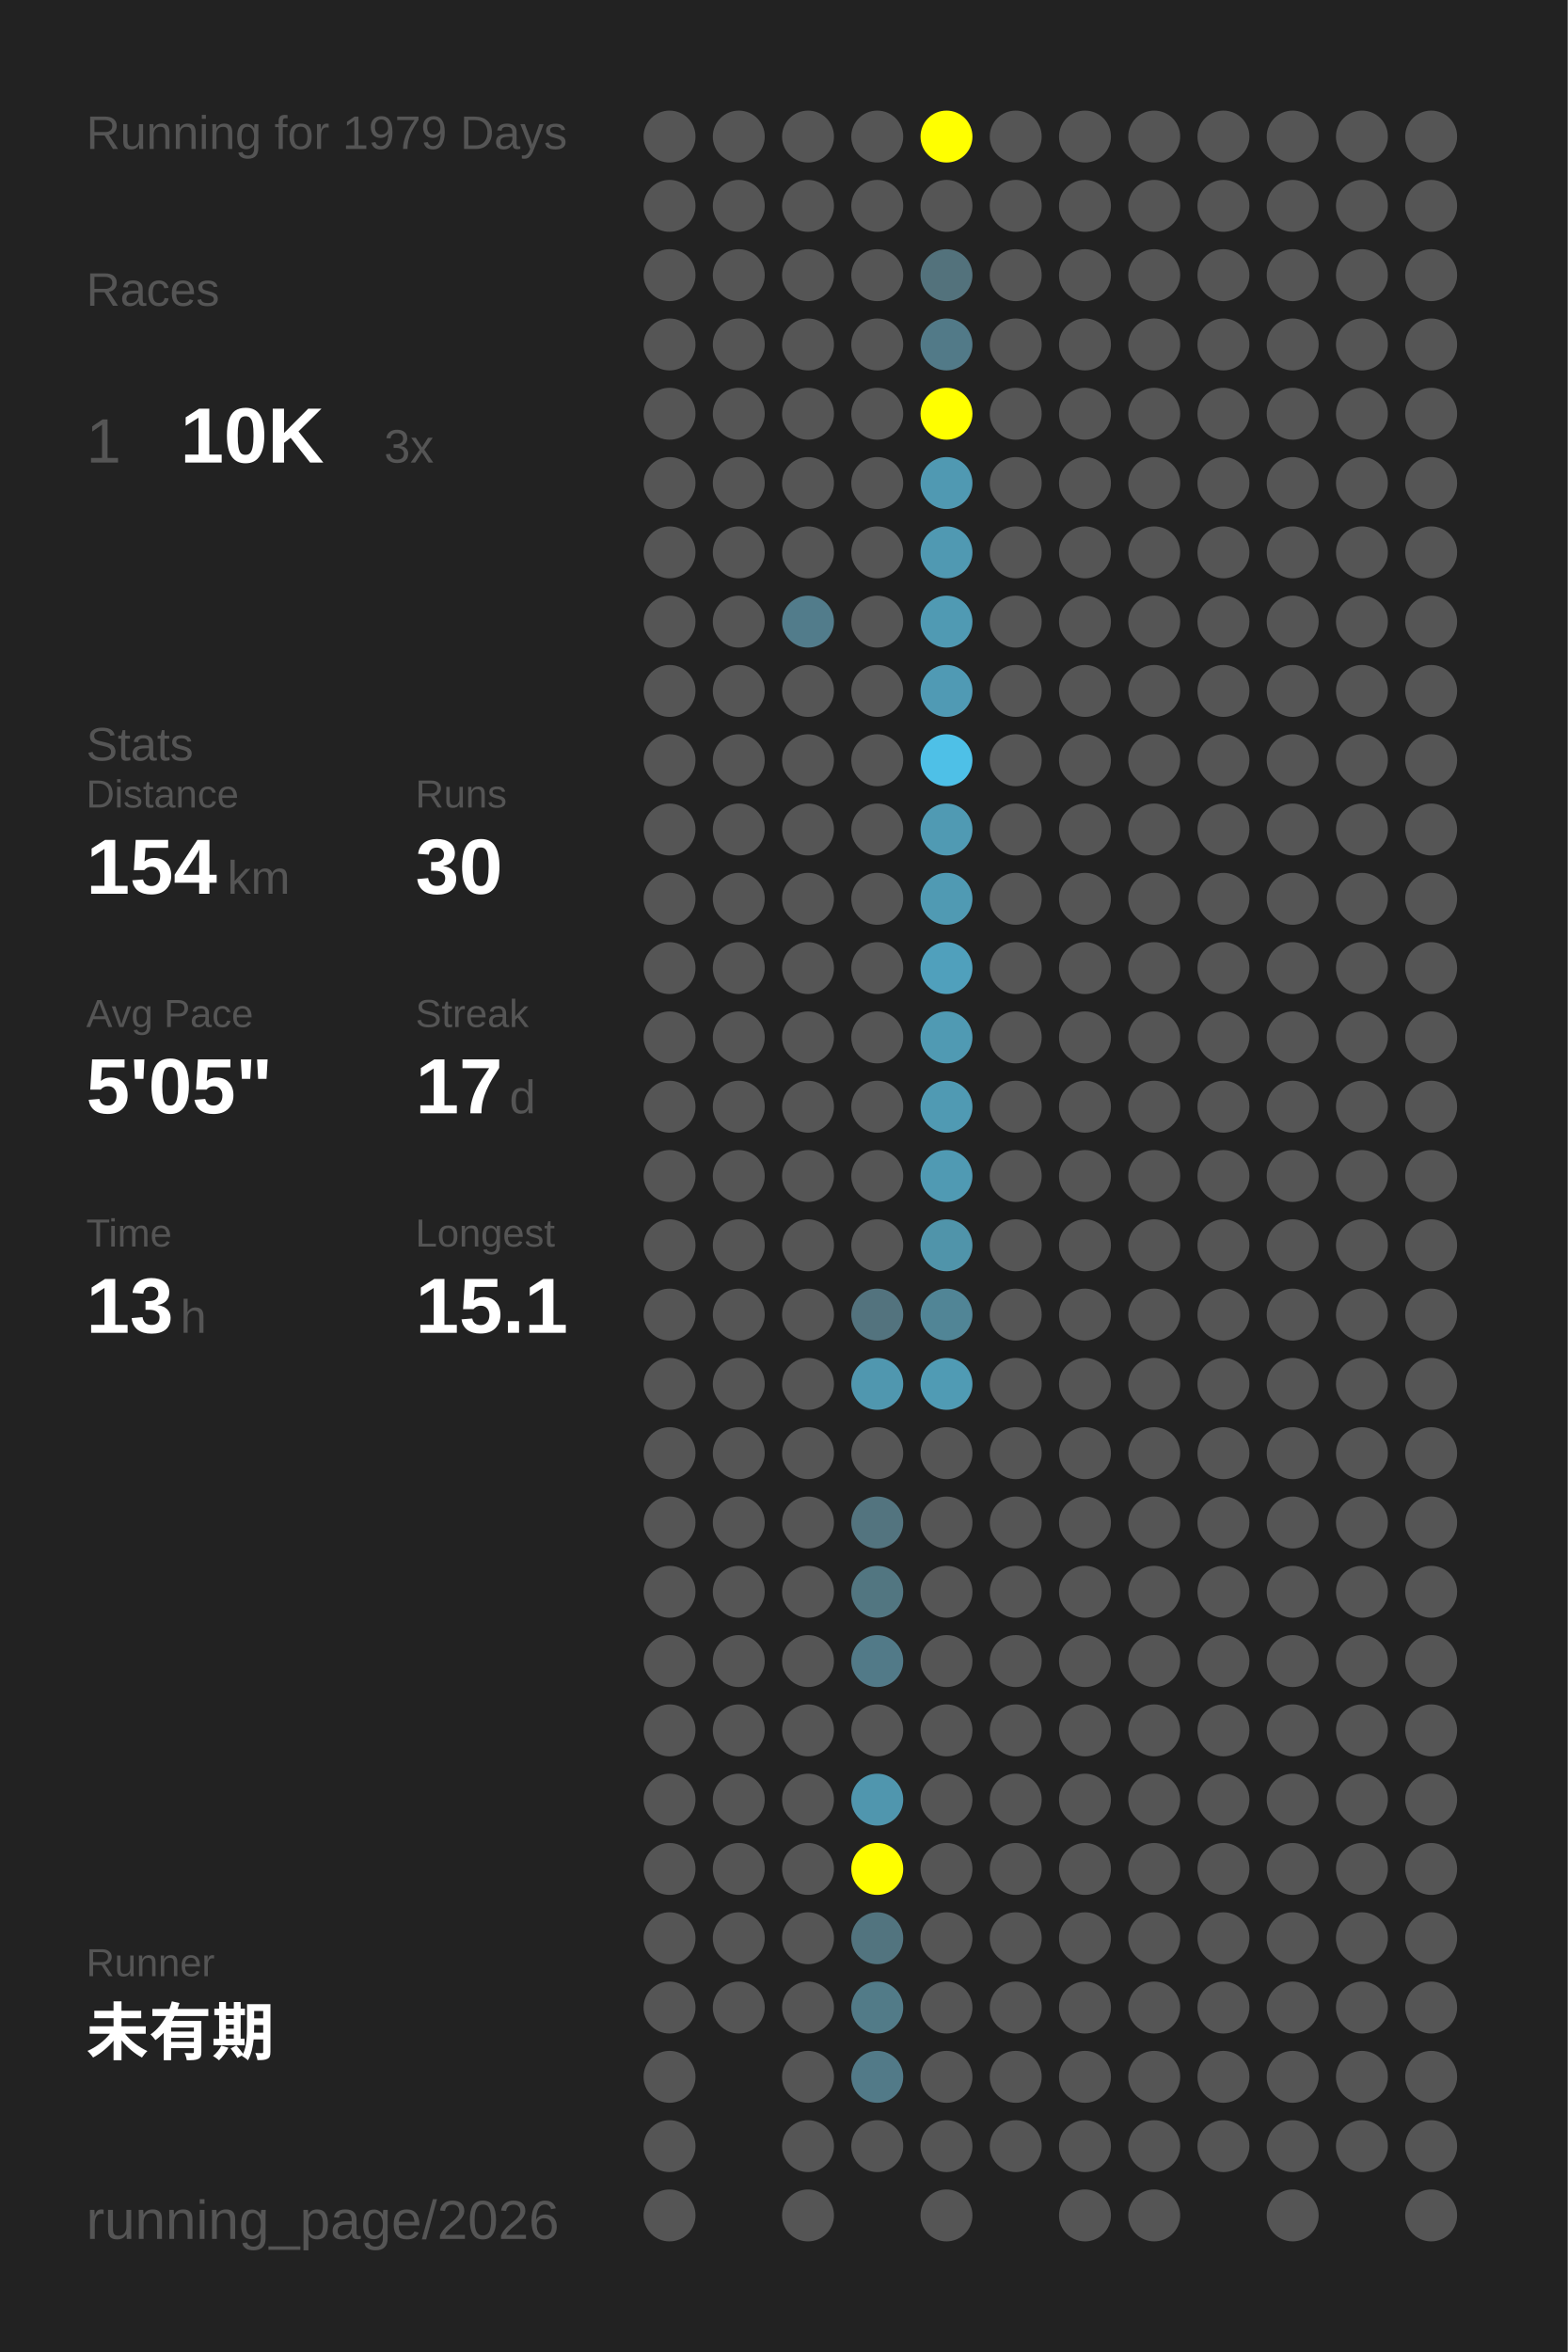
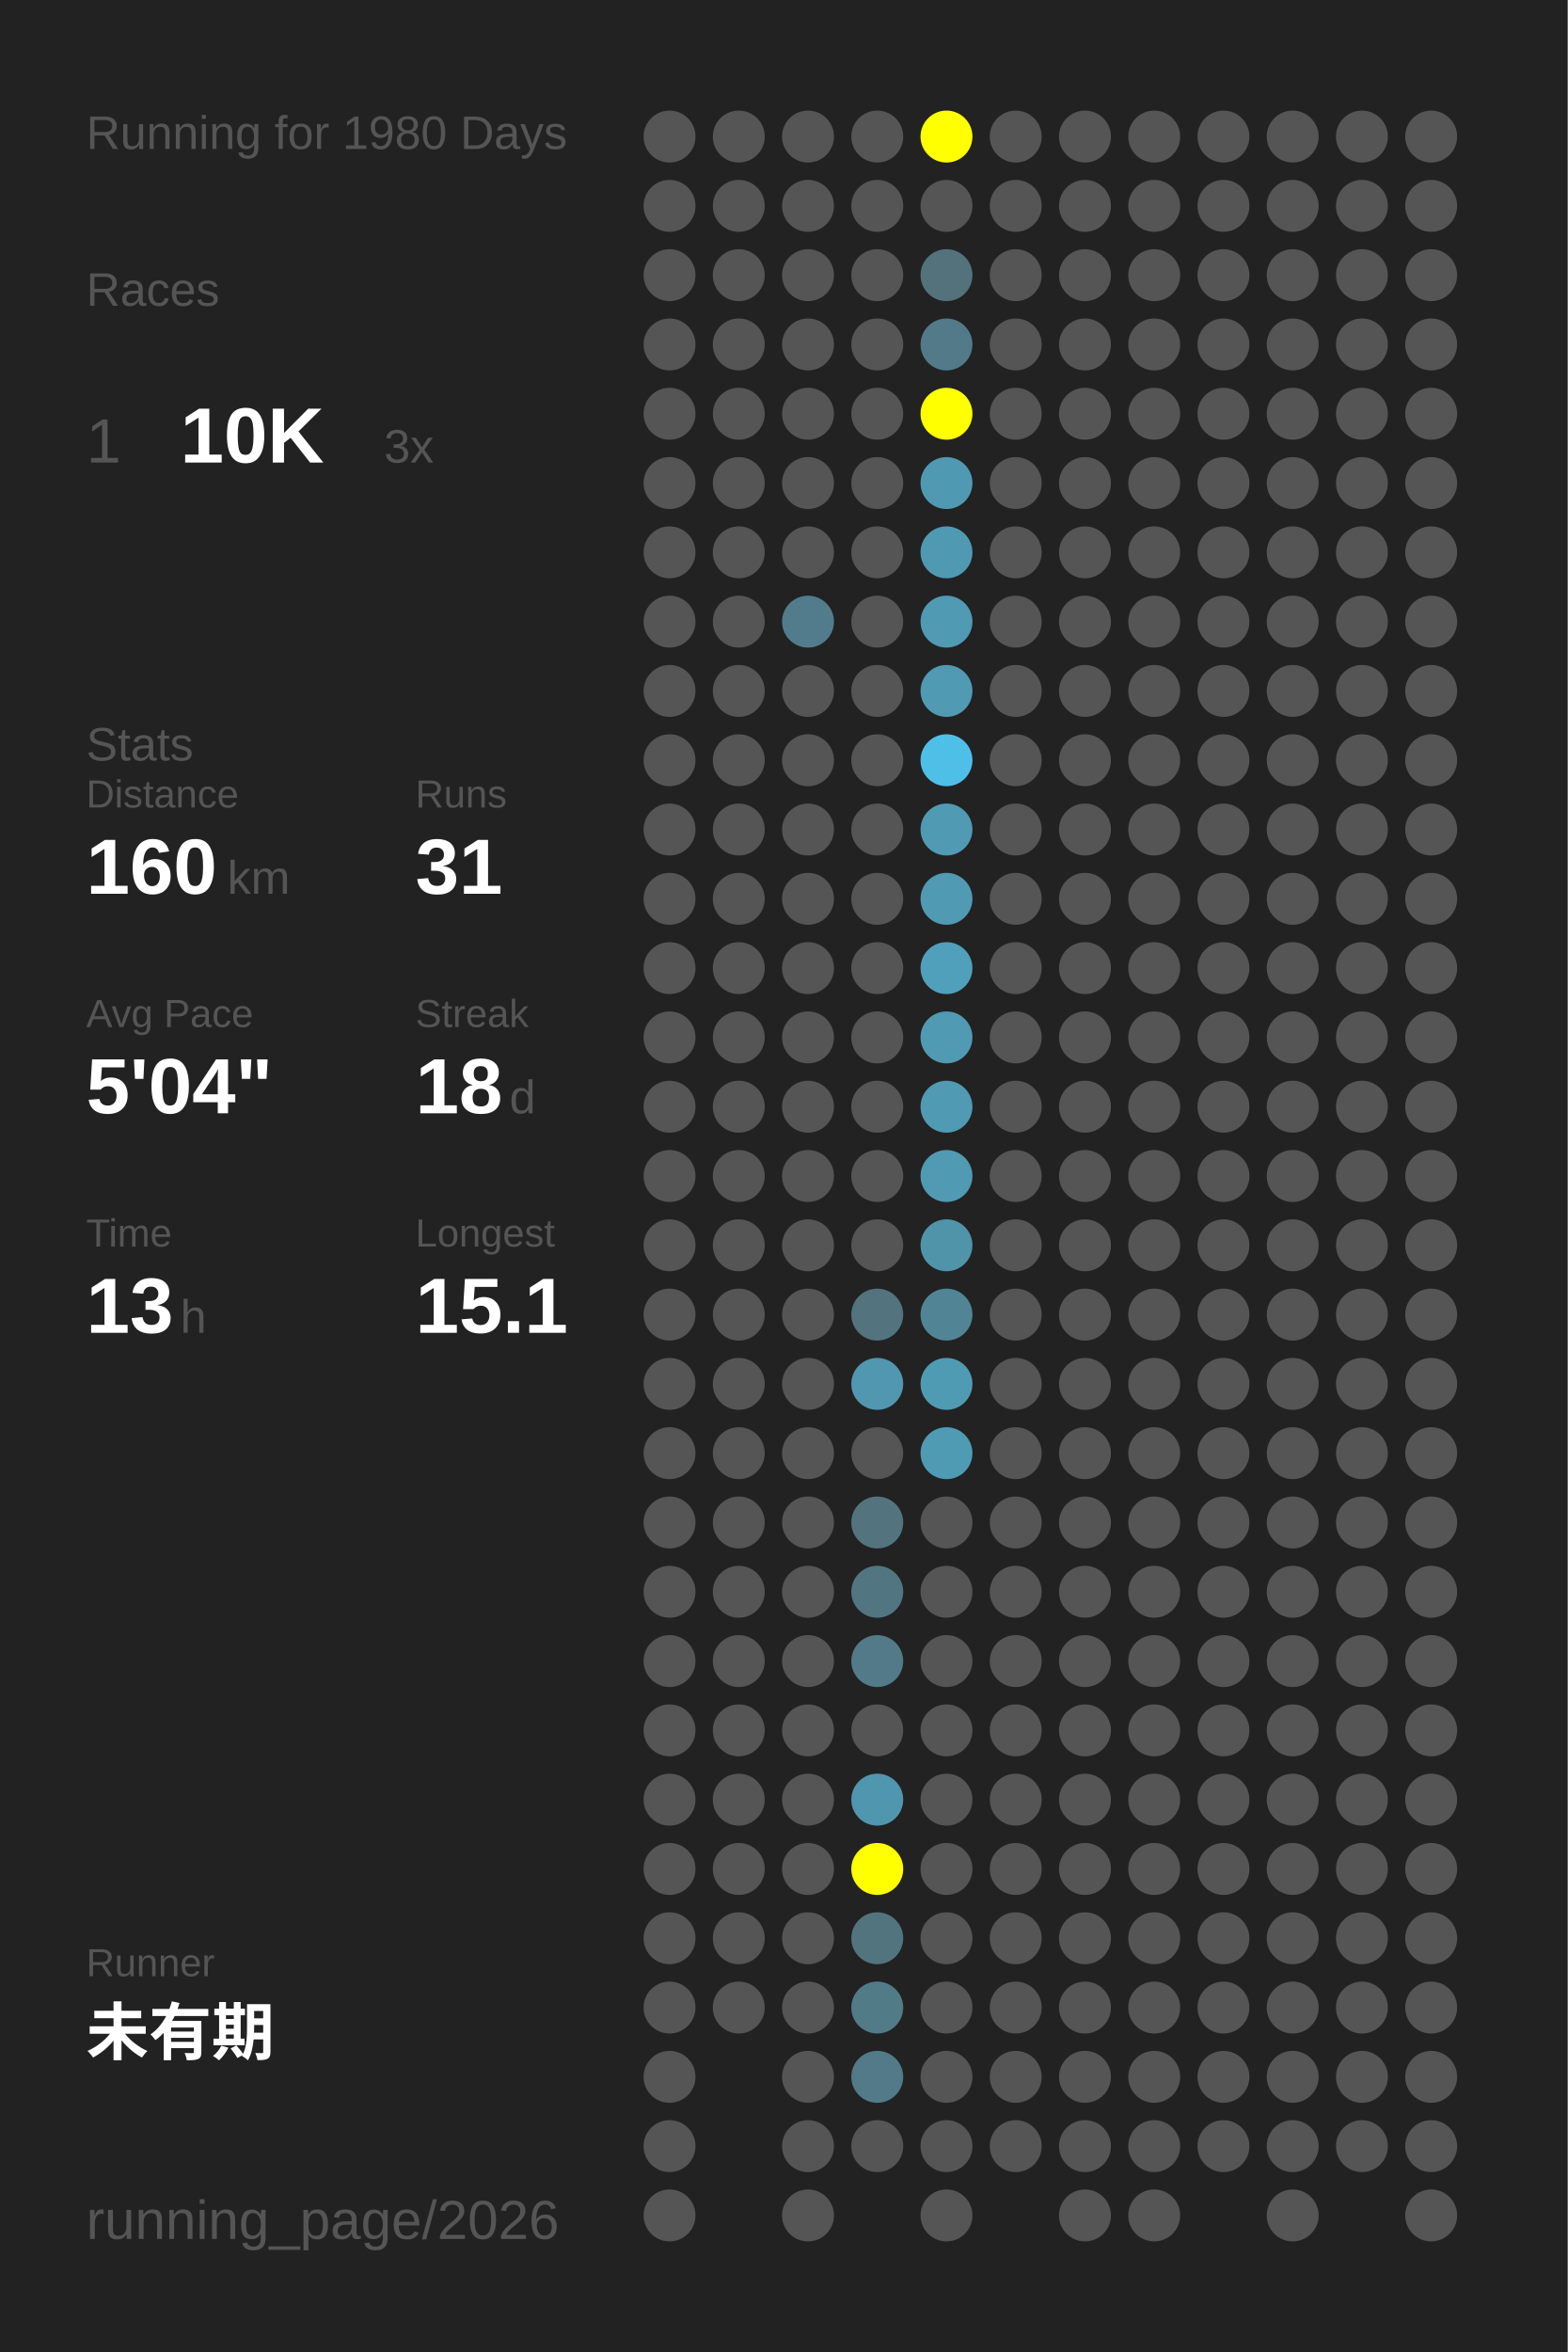
<svg xmlns="http://www.w3.org/2000/svg" baseProfile="full" height="300mm" version="1.1" viewBox="0,0,200,300" width="200mm">
  <defs />
  <rect fill="#222222" height="300" width="200" x="0" y="0" />
-   <text fill="#555555" style="font-size:6px; font-family:Arial;" x="11" y="19">Running for 1979 Days</text>
+   <text fill="#555555" style="font-size:6px; font-family:Arial;" x="11" y="19">Running for 1980 Days</text>
  <text fill="#555555" style="font-size:6px; font-family:Arial;" x="11" y="39">Races</text>
  <text fill="#555555" style="font-size:8px; font-family:Arial;" x="11" y="59">1</text>
  <text fill="#FFFFFF" style="font-size:10px; font-family:Arial; font-weight:bold;" x="23" y="59">10K</text>
  <text fill="#555555" style="font-size:6px; font-family:Arial;" x="49" y="59">3x</text>
  <text fill="#555555" style="font-size:6px; font-family:Arial;" x="11" y="97">Stats</text>
  <text fill="#555555" style="font-size:5px; font-family:Arial;" x="11" y="103">Distance</text>
-   <text fill="#FFFFFF" style="font-size:10px; font-family:Arial; font-weight:bold;" x="11" y="114">154</text>
+   <text fill="#FFFFFF" style="font-size:10px; font-family:Arial; font-weight:bold;" x="11" y="114">160</text>
  <text fill="#555555" style="font-size:6px; font-family:Arial;" x="29" y="114">km</text>
  <text fill="#555555" style="font-size:5px; font-family:Arial;" x="53" y="103">Runs</text>
-   <text fill="#FFFFFF" style="font-size:10px; font-family:Arial; font-weight:bold;" x="53" y="114">30</text>
+   <text fill="#FFFFFF" style="font-size:10px; font-family:Arial; font-weight:bold;" x="53" y="114">31</text>
  <text fill="#555555" style="font-size:5px; font-family:Arial;" x="11" y="131">Avg Pace</text>
-   <text fill="#FFFFFF" style="font-size:10px; font-family:Arial; font-weight:bold;" x="11" y="142">5'05"</text>
+   <text fill="#FFFFFF" style="font-size:10px; font-family:Arial; font-weight:bold;" x="11" y="142">5'04"</text>
  <text fill="#555555" style="font-size:5px; font-family:Arial;" x="53" y="131">Streak</text>
-   <text fill="#FFFFFF" style="font-size:10px; font-family:Arial; font-weight:bold;" x="53" y="142">17</text>
+   <text fill="#FFFFFF" style="font-size:10px; font-family:Arial; font-weight:bold;" x="53" y="142">18</text>
  <text fill="#555555" style="font-size:6px; font-family:Arial;" x="65" y="142">d</text>
  <text fill="#555555" style="font-size:5px; font-family:Arial;" x="11" y="159">Time</text>
  <text fill="#FFFFFF" style="font-size:10px; font-family:Arial; font-weight:bold;" x="11" y="170">13</text>
  <text fill="#555555" style="font-size:6px; font-family:Arial;" x="23" y="170">h</text>
  <text fill="#555555" style="font-size:5px; font-family:Arial;" x="53" y="159">Longest</text>
  <text fill="#FFFFFF" style="font-size:10px; font-family:Arial; font-weight:bold;" x="53" y="170">15.1</text>
  <text fill="#555555" style="font-size:5px; font-family:Arial;" x="11" y="252.065">Runner</text>
  <text fill="#FFFFFF" style="font-size:8px; font-family:Arial; font-weight:bold;" x="11" y="262.065">未有期</text>
  <text fill="#555555" style="font-size:7px; font-family:Arial;" x="11" y="285.581">running_page/2026</text>
  <circle cx="85.417" cy="17.419" fill="#555555" r="3.312" />
  <circle cx="85.417" cy="26.258" fill="#555555" r="3.312" />
  <circle cx="85.417" cy="35.097" fill="#555555" r="3.312" />
  <circle cx="85.417" cy="43.935" fill="#555555" r="3.312" />
  <circle cx="85.417" cy="52.774" fill="#555555" r="3.312" />
  <circle cx="85.417" cy="61.613" fill="#555555" r="3.312" />
  <circle cx="85.417" cy="70.452" fill="#555555" r="3.312" />
  <circle cx="85.417" cy="79.29" fill="#555555" r="3.312" />
  <circle cx="85.417" cy="88.129" fill="#555555" r="3.312" />
  <circle cx="85.417" cy="96.968" fill="#555555" r="3.312" />
  <circle cx="85.417" cy="105.806" fill="#555555" r="3.312" />
  <circle cx="85.417" cy="114.645" fill="#555555" r="3.312" />
  <circle cx="85.417" cy="123.484" fill="#555555" r="3.312" />
  <circle cx="85.417" cy="132.323" fill="#555555" r="3.312" />
  <circle cx="85.417" cy="141.161" fill="#555555" r="3.312" />
  <circle cx="85.417" cy="150" fill="#555555" r="3.312" />
  <circle cx="85.417" cy="158.839" fill="#555555" r="3.312" />
  <circle cx="85.417" cy="167.677" fill="#555555" r="3.312" />
  <circle cx="85.417" cy="176.516" fill="#555555" r="3.312" />
  <circle cx="85.417" cy="185.355" fill="#555555" r="3.312" />
  <circle cx="85.417" cy="194.194" fill="#555555" r="3.312" />
  <circle cx="85.417" cy="203.032" fill="#555555" r="3.312" />
  <circle cx="85.417" cy="211.871" fill="#555555" r="3.312" />
  <circle cx="85.417" cy="220.71" fill="#555555" r="3.312" />
  <circle cx="85.417" cy="229.548" fill="#555555" r="3.312" />
  <circle cx="85.417" cy="238.387" fill="#555555" r="3.312" />
  <circle cx="85.417" cy="247.226" fill="#555555" r="3.312" />
  <circle cx="85.417" cy="256.065" fill="#555555" r="3.312" />
  <circle cx="85.417" cy="264.903" fill="#555555" r="3.312" />
  <circle cx="85.417" cy="273.742" fill="#555555" r="3.312" />
  <circle cx="85.417" cy="282.581" fill="#555555" r="3.312" />
  <circle cx="94.25" cy="17.419" fill="#555555" r="3.312" />
  <circle cx="94.25" cy="26.258" fill="#555555" r="3.312" />
  <circle cx="94.25" cy="35.097" fill="#555555" r="3.312" />
  <circle cx="94.25" cy="43.935" fill="#555555" r="3.312" />
  <circle cx="94.25" cy="52.774" fill="#555555" r="3.312" />
  <circle cx="94.25" cy="61.613" fill="#555555" r="3.312" />
  <circle cx="94.25" cy="70.452" fill="#555555" r="3.312" />
  <circle cx="94.25" cy="79.29" fill="#555555" r="3.312" />
  <circle cx="94.25" cy="88.129" fill="#555555" r="3.312" />
  <circle cx="94.25" cy="96.968" fill="#555555" r="3.312" />
  <circle cx="94.25" cy="105.806" fill="#555555" r="3.312" />
  <circle cx="94.25" cy="114.645" fill="#555555" r="3.312" />
  <circle cx="94.25" cy="123.484" fill="#555555" r="3.312" />
  <circle cx="94.25" cy="132.323" fill="#555555" r="3.312" />
  <circle cx="94.25" cy="141.161" fill="#555555" r="3.312" />
  <circle cx="94.25" cy="150" fill="#555555" r="3.312" />
  <circle cx="94.25" cy="158.839" fill="#555555" r="3.312" />
  <circle cx="94.25" cy="167.677" fill="#555555" r="3.312" />
  <circle cx="94.25" cy="176.516" fill="#555555" r="3.312" />
  <circle cx="94.25" cy="185.355" fill="#555555" r="3.312" />
  <circle cx="94.25" cy="194.194" fill="#555555" r="3.312" />
  <circle cx="94.25" cy="203.032" fill="#555555" r="3.312" />
  <circle cx="94.25" cy="211.871" fill="#555555" r="3.312" />
  <circle cx="94.25" cy="220.71" fill="#555555" r="3.312" />
  <circle cx="94.25" cy="229.548" fill="#555555" r="3.312" />
  <circle cx="94.25" cy="238.387" fill="#555555" r="3.312" />
  <circle cx="94.25" cy="247.226" fill="#555555" r="3.312" />
  <circle cx="94.25" cy="256.065" fill="#555555" r="3.312" />
  <circle cx="103.083" cy="17.419" fill="#555555" r="3.312" />
  <circle cx="103.083" cy="26.258" fill="#555555" r="3.312" />
  <circle cx="103.083" cy="35.097" fill="#555555" r="3.312" />
  <circle cx="103.083" cy="43.935" fill="#555555" r="3.312" />
  <circle cx="103.083" cy="52.774" fill="#555555" r="3.312" />
  <circle cx="103.083" cy="61.613" fill="#555555" r="3.312" />
  <circle cx="103.083" cy="70.452" fill="#555555" r="3.312" />
  <circle cx="103.083" cy="79.29" fill="#527c8b" r="3.312" />
  <circle cx="103.083" cy="88.129" fill="#555555" r="3.312" />
  <circle cx="103.083" cy="96.968" fill="#555555" r="3.312" />
  <circle cx="103.083" cy="105.806" fill="#555555" r="3.312" />
  <circle cx="103.083" cy="114.645" fill="#555555" r="3.312" />
  <circle cx="103.083" cy="123.484" fill="#555555" r="3.312" />
  <circle cx="103.083" cy="132.323" fill="#555555" r="3.312" />
  <circle cx="103.083" cy="141.161" fill="#555555" r="3.312" />
  <circle cx="103.083" cy="150" fill="#555555" r="3.312" />
  <circle cx="103.083" cy="158.839" fill="#555555" r="3.312" />
  <circle cx="103.083" cy="167.677" fill="#555555" r="3.312" />
  <circle cx="103.083" cy="176.516" fill="#555555" r="3.312" />
  <circle cx="103.083" cy="185.355" fill="#555555" r="3.312" />
  <circle cx="103.083" cy="194.194" fill="#555555" r="3.312" />
  <circle cx="103.083" cy="203.032" fill="#555555" r="3.312" />
  <circle cx="103.083" cy="211.871" fill="#555555" r="3.312" />
  <circle cx="103.083" cy="220.71" fill="#555555" r="3.312" />
  <circle cx="103.083" cy="229.548" fill="#555555" r="3.312" />
  <circle cx="103.083" cy="238.387" fill="#555555" r="3.312" />
  <circle cx="103.083" cy="247.226" fill="#555555" r="3.312" />
  <circle cx="103.083" cy="256.065" fill="#555555" r="3.312" />
  <circle cx="103.083" cy="264.903" fill="#555555" r="3.312" />
  <circle cx="103.083" cy="273.742" fill="#555555" r="3.312" />
  <circle cx="103.083" cy="282.581" fill="#555555" r="3.312" />
  <circle cx="111.917" cy="17.419" fill="#555555" r="3.312" />
  <circle cx="111.917" cy="26.258" fill="#555555" r="3.312" />
  <circle cx="111.917" cy="35.097" fill="#555555" r="3.312" />
  <circle cx="111.917" cy="43.935" fill="#555555" r="3.312" />
  <circle cx="111.917" cy="52.774" fill="#555555" r="3.312" />
  <circle cx="111.917" cy="61.613" fill="#555555" r="3.312" />
  <circle cx="111.917" cy="70.452" fill="#555555" r="3.312" />
  <circle cx="111.917" cy="79.29" fill="#555555" r="3.312" />
  <circle cx="111.917" cy="88.129" fill="#555555" r="3.312" />
  <circle cx="111.917" cy="96.968" fill="#555555" r="3.312" />
  <circle cx="111.917" cy="105.806" fill="#555555" r="3.312" />
  <circle cx="111.917" cy="114.645" fill="#555555" r="3.312" />
  <circle cx="111.917" cy="123.484" fill="#555555" r="3.312" />
  <circle cx="111.917" cy="132.323" fill="#555555" r="3.312" />
  <circle cx="111.917" cy="141.161" fill="#555555" r="3.312" />
  <circle cx="111.917" cy="150" fill="#555555" r="3.312" />
  <circle cx="111.917" cy="158.839" fill="#555555" r="3.312" />
  <circle cx="111.917" cy="167.677" fill="#53737e" r="3.312" />
  <circle cx="111.917" cy="176.516" fill="#5097af" r="3.312" />
  <circle cx="111.917" cy="185.355" fill="#555555" r="3.312" />
  <circle cx="111.917" cy="194.194" fill="#53747f" r="3.312" />
  <circle cx="111.917" cy="203.032" fill="#527681" r="3.312" />
  <circle cx="111.917" cy="211.871" fill="#527a88" r="3.312" />
  <circle cx="111.917" cy="220.71" fill="#555555" r="3.312" />
  <circle cx="111.917" cy="229.548" fill="#5096ae" r="3.312" />
  <circle cx="111.917" cy="238.387" fill="#FFFF00" r="3.312" />
  <circle cx="111.917" cy="247.226" fill="#52747f" r="3.312" />
  <circle cx="111.917" cy="256.065" fill="#527b88" r="3.312" />
  <circle cx="111.917" cy="264.903" fill="#527a88" r="3.312" />
  <circle cx="111.917" cy="273.742" fill="#555555" r="3.312" />
  <circle cx="120.75" cy="17.419" fill="#FFFF00" r="3.312" />
  <circle cx="120.75" cy="26.258" fill="#555555" r="3.312" />
  <circle cx="120.75" cy="35.097" fill="#53727c" r="3.312" />
  <circle cx="120.75" cy="43.935" fill="#527a88" r="3.312" />
  <circle cx="120.75" cy="52.774" fill="#FFFF00" r="3.312" />
  <circle cx="120.75" cy="61.613" fill="#5099b2" r="3.312" />
  <circle cx="120.75" cy="70.452" fill="#5099b2" r="3.312" />
  <circle cx="120.75" cy="79.29" fill="#509ab3" r="3.312" />
  <circle cx="120.75" cy="88.129" fill="#509ab4" r="3.312" />
  <circle cx="120.75" cy="96.968" fill="#4ec0e7" r="3.312" />
  <circle cx="120.75" cy="105.806" fill="#509ab3" r="3.312" />
  <circle cx="120.75" cy="114.645" fill="#509ab3" r="3.312" />
  <circle cx="120.75" cy="123.484" fill="#50a0bc" r="3.312" />
  <circle cx="120.75" cy="132.323" fill="#509ab3" r="3.312" />
  <circle cx="120.75" cy="141.161" fill="#509ab3" r="3.312" />
  <circle cx="120.75" cy="150" fill="#509ab3" r="3.312" />
  <circle cx="120.75" cy="158.839" fill="#5094aa" r="3.312" />
  <circle cx="120.75" cy="167.677" fill="#518596" r="3.312" />
  <circle cx="120.75" cy="176.516" fill="#509bb4" r="3.312" />
-   <circle cx="120.75" cy="185.355" fill="#555555" r="3.312" />
+   <circle cx="120.75" cy="185.355" fill="#509bb4" r="3.312" />
  <circle cx="120.75" cy="194.194" fill="#555555" r="3.312" />
  <circle cx="120.75" cy="203.032" fill="#555555" r="3.312" />
  <circle cx="120.75" cy="211.871" fill="#555555" r="3.312" />
  <circle cx="120.75" cy="220.71" fill="#555555" r="3.312" />
  <circle cx="120.75" cy="229.548" fill="#555555" r="3.312" />
  <circle cx="120.75" cy="238.387" fill="#555555" r="3.312" />
  <circle cx="120.75" cy="247.226" fill="#555555" r="3.312" />
  <circle cx="120.75" cy="256.065" fill="#555555" r="3.312" />
  <circle cx="120.75" cy="264.903" fill="#555555" r="3.312" />
  <circle cx="120.75" cy="273.742" fill="#555555" r="3.312" />
  <circle cx="120.75" cy="282.581" fill="#555555" r="3.312" />
  <circle cx="129.583" cy="17.419" fill="#555555" r="3.312" />
  <circle cx="129.583" cy="26.258" fill="#555555" r="3.312" />
  <circle cx="129.583" cy="35.097" fill="#555555" r="3.312" />
  <circle cx="129.583" cy="43.935" fill="#555555" r="3.312" />
  <circle cx="129.583" cy="52.774" fill="#555555" r="3.312" />
  <circle cx="129.583" cy="61.613" fill="#555555" r="3.312" />
  <circle cx="129.583" cy="70.452" fill="#555555" r="3.312" />
  <circle cx="129.583" cy="79.29" fill="#555555" r="3.312" />
  <circle cx="129.583" cy="88.129" fill="#555555" r="3.312" />
  <circle cx="129.583" cy="96.968" fill="#555555" r="3.312" />
  <circle cx="129.583" cy="105.806" fill="#555555" r="3.312" />
  <circle cx="129.583" cy="114.645" fill="#555555" r="3.312" />
  <circle cx="129.583" cy="123.484" fill="#555555" r="3.312" />
  <circle cx="129.583" cy="132.323" fill="#555555" r="3.312" />
  <circle cx="129.583" cy="141.161" fill="#555555" r="3.312" />
  <circle cx="129.583" cy="150" fill="#555555" r="3.312" />
  <circle cx="129.583" cy="158.839" fill="#555555" r="3.312" />
  <circle cx="129.583" cy="167.677" fill="#555555" r="3.312" />
  <circle cx="129.583" cy="176.516" fill="#555555" r="3.312" />
  <circle cx="129.583" cy="185.355" fill="#555555" r="3.312" />
  <circle cx="129.583" cy="194.194" fill="#555555" r="3.312" />
  <circle cx="129.583" cy="203.032" fill="#555555" r="3.312" />
  <circle cx="129.583" cy="211.871" fill="#555555" r="3.312" />
  <circle cx="129.583" cy="220.71" fill="#555555" r="3.312" />
  <circle cx="129.583" cy="229.548" fill="#555555" r="3.312" />
  <circle cx="129.583" cy="238.387" fill="#555555" r="3.312" />
  <circle cx="129.583" cy="247.226" fill="#555555" r="3.312" />
  <circle cx="129.583" cy="256.065" fill="#555555" r="3.312" />
  <circle cx="129.583" cy="264.903" fill="#555555" r="3.312" />
  <circle cx="129.583" cy="273.742" fill="#555555" r="3.312" />
  <circle cx="138.417" cy="17.419" fill="#555555" r="3.312" />
  <circle cx="138.417" cy="26.258" fill="#555555" r="3.312" />
  <circle cx="138.417" cy="35.097" fill="#555555" r="3.312" />
  <circle cx="138.417" cy="43.935" fill="#555555" r="3.312" />
  <circle cx="138.417" cy="52.774" fill="#555555" r="3.312" />
  <circle cx="138.417" cy="61.613" fill="#555555" r="3.312" />
  <circle cx="138.417" cy="70.452" fill="#555555" r="3.312" />
  <circle cx="138.417" cy="79.29" fill="#555555" r="3.312" />
  <circle cx="138.417" cy="88.129" fill="#555555" r="3.312" />
  <circle cx="138.417" cy="96.968" fill="#555555" r="3.312" />
  <circle cx="138.417" cy="105.806" fill="#555555" r="3.312" />
  <circle cx="138.417" cy="114.645" fill="#555555" r="3.312" />
  <circle cx="138.417" cy="123.484" fill="#555555" r="3.312" />
  <circle cx="138.417" cy="132.323" fill="#555555" r="3.312" />
  <circle cx="138.417" cy="141.161" fill="#555555" r="3.312" />
  <circle cx="138.417" cy="150" fill="#555555" r="3.312" />
  <circle cx="138.417" cy="158.839" fill="#555555" r="3.312" />
  <circle cx="138.417" cy="167.677" fill="#555555" r="3.312" />
  <circle cx="138.417" cy="176.516" fill="#555555" r="3.312" />
  <circle cx="138.417" cy="185.355" fill="#555555" r="3.312" />
  <circle cx="138.417" cy="194.194" fill="#555555" r="3.312" />
  <circle cx="138.417" cy="203.032" fill="#555555" r="3.312" />
  <circle cx="138.417" cy="211.871" fill="#555555" r="3.312" />
  <circle cx="138.417" cy="220.71" fill="#555555" r="3.312" />
  <circle cx="138.417" cy="229.548" fill="#555555" r="3.312" />
  <circle cx="138.417" cy="238.387" fill="#555555" r="3.312" />
  <circle cx="138.417" cy="247.226" fill="#555555" r="3.312" />
  <circle cx="138.417" cy="256.065" fill="#555555" r="3.312" />
  <circle cx="138.417" cy="264.903" fill="#555555" r="3.312" />
  <circle cx="138.417" cy="273.742" fill="#555555" r="3.312" />
  <circle cx="138.417" cy="282.581" fill="#555555" r="3.312" />
  <circle cx="147.25" cy="17.419" fill="#555555" r="3.312" />
  <circle cx="147.25" cy="26.258" fill="#555555" r="3.312" />
  <circle cx="147.25" cy="35.097" fill="#555555" r="3.312" />
  <circle cx="147.25" cy="43.935" fill="#555555" r="3.312" />
  <circle cx="147.25" cy="52.774" fill="#555555" r="3.312" />
  <circle cx="147.25" cy="61.613" fill="#555555" r="3.312" />
  <circle cx="147.25" cy="70.452" fill="#555555" r="3.312" />
  <circle cx="147.25" cy="79.29" fill="#555555" r="3.312" />
  <circle cx="147.25" cy="88.129" fill="#555555" r="3.312" />
  <circle cx="147.25" cy="96.968" fill="#555555" r="3.312" />
  <circle cx="147.25" cy="105.806" fill="#555555" r="3.312" />
  <circle cx="147.25" cy="114.645" fill="#555555" r="3.312" />
  <circle cx="147.25" cy="123.484" fill="#555555" r="3.312" />
  <circle cx="147.25" cy="132.323" fill="#555555" r="3.312" />
  <circle cx="147.25" cy="141.161" fill="#555555" r="3.312" />
  <circle cx="147.25" cy="150" fill="#555555" r="3.312" />
  <circle cx="147.25" cy="158.839" fill="#555555" r="3.312" />
  <circle cx="147.25" cy="167.677" fill="#555555" r="3.312" />
  <circle cx="147.25" cy="176.516" fill="#555555" r="3.312" />
  <circle cx="147.25" cy="185.355" fill="#555555" r="3.312" />
  <circle cx="147.25" cy="194.194" fill="#555555" r="3.312" />
  <circle cx="147.25" cy="203.032" fill="#555555" r="3.312" />
  <circle cx="147.25" cy="211.871" fill="#555555" r="3.312" />
  <circle cx="147.25" cy="220.71" fill="#555555" r="3.312" />
  <circle cx="147.25" cy="229.548" fill="#555555" r="3.312" />
  <circle cx="147.25" cy="238.387" fill="#555555" r="3.312" />
  <circle cx="147.25" cy="247.226" fill="#555555" r="3.312" />
  <circle cx="147.25" cy="256.065" fill="#555555" r="3.312" />
  <circle cx="147.25" cy="264.903" fill="#555555" r="3.312" />
  <circle cx="147.25" cy="273.742" fill="#555555" r="3.312" />
  <circle cx="147.25" cy="282.581" fill="#555555" r="3.312" />
  <circle cx="156.083" cy="17.419" fill="#555555" r="3.312" />
  <circle cx="156.083" cy="26.258" fill="#555555" r="3.312" />
  <circle cx="156.083" cy="35.097" fill="#555555" r="3.312" />
  <circle cx="156.083" cy="43.935" fill="#555555" r="3.312" />
  <circle cx="156.083" cy="52.774" fill="#555555" r="3.312" />
  <circle cx="156.083" cy="61.613" fill="#555555" r="3.312" />
  <circle cx="156.083" cy="70.452" fill="#555555" r="3.312" />
  <circle cx="156.083" cy="79.29" fill="#555555" r="3.312" />
  <circle cx="156.083" cy="88.129" fill="#555555" r="3.312" />
  <circle cx="156.083" cy="96.968" fill="#555555" r="3.312" />
  <circle cx="156.083" cy="105.806" fill="#555555" r="3.312" />
  <circle cx="156.083" cy="114.645" fill="#555555" r="3.312" />
  <circle cx="156.083" cy="123.484" fill="#555555" r="3.312" />
  <circle cx="156.083" cy="132.323" fill="#555555" r="3.312" />
  <circle cx="156.083" cy="141.161" fill="#555555" r="3.312" />
  <circle cx="156.083" cy="150" fill="#555555" r="3.312" />
  <circle cx="156.083" cy="158.839" fill="#555555" r="3.312" />
  <circle cx="156.083" cy="167.677" fill="#555555" r="3.312" />
  <circle cx="156.083" cy="176.516" fill="#555555" r="3.312" />
  <circle cx="156.083" cy="185.355" fill="#555555" r="3.312" />
  <circle cx="156.083" cy="194.194" fill="#555555" r="3.312" />
  <circle cx="156.083" cy="203.032" fill="#555555" r="3.312" />
  <circle cx="156.083" cy="211.871" fill="#555555" r="3.312" />
  <circle cx="156.083" cy="220.71" fill="#555555" r="3.312" />
  <circle cx="156.083" cy="229.548" fill="#555555" r="3.312" />
  <circle cx="156.083" cy="238.387" fill="#555555" r="3.312" />
  <circle cx="156.083" cy="247.226" fill="#555555" r="3.312" />
  <circle cx="156.083" cy="256.065" fill="#555555" r="3.312" />
  <circle cx="156.083" cy="264.903" fill="#555555" r="3.312" />
  <circle cx="156.083" cy="273.742" fill="#555555" r="3.312" />
  <circle cx="164.917" cy="17.419" fill="#555555" r="3.312" />
  <circle cx="164.917" cy="26.258" fill="#555555" r="3.312" />
  <circle cx="164.917" cy="35.097" fill="#555555" r="3.312" />
  <circle cx="164.917" cy="43.935" fill="#555555" r="3.312" />
  <circle cx="164.917" cy="52.774" fill="#555555" r="3.312" />
  <circle cx="164.917" cy="61.613" fill="#555555" r="3.312" />
  <circle cx="164.917" cy="70.452" fill="#555555" r="3.312" />
  <circle cx="164.917" cy="79.29" fill="#555555" r="3.312" />
  <circle cx="164.917" cy="88.129" fill="#555555" r="3.312" />
  <circle cx="164.917" cy="96.968" fill="#555555" r="3.312" />
  <circle cx="164.917" cy="105.806" fill="#555555" r="3.312" />
  <circle cx="164.917" cy="114.645" fill="#555555" r="3.312" />
  <circle cx="164.917" cy="123.484" fill="#555555" r="3.312" />
  <circle cx="164.917" cy="132.323" fill="#555555" r="3.312" />
  <circle cx="164.917" cy="141.161" fill="#555555" r="3.312" />
  <circle cx="164.917" cy="150" fill="#555555" r="3.312" />
  <circle cx="164.917" cy="158.839" fill="#555555" r="3.312" />
  <circle cx="164.917" cy="167.677" fill="#555555" r="3.312" />
  <circle cx="164.917" cy="176.516" fill="#555555" r="3.312" />
  <circle cx="164.917" cy="185.355" fill="#555555" r="3.312" />
  <circle cx="164.917" cy="194.194" fill="#555555" r="3.312" />
  <circle cx="164.917" cy="203.032" fill="#555555" r="3.312" />
  <circle cx="164.917" cy="211.871" fill="#555555" r="3.312" />
  <circle cx="164.917" cy="220.71" fill="#555555" r="3.312" />
  <circle cx="164.917" cy="229.548" fill="#555555" r="3.312" />
  <circle cx="164.917" cy="238.387" fill="#555555" r="3.312" />
  <circle cx="164.917" cy="247.226" fill="#555555" r="3.312" />
  <circle cx="164.917" cy="256.065" fill="#555555" r="3.312" />
  <circle cx="164.917" cy="264.903" fill="#555555" r="3.312" />
  <circle cx="164.917" cy="273.742" fill="#555555" r="3.312" />
  <circle cx="164.917" cy="282.581" fill="#555555" r="3.312" />
  <circle cx="173.75" cy="17.419" fill="#555555" r="3.312" />
  <circle cx="173.75" cy="26.258" fill="#555555" r="3.312" />
  <circle cx="173.75" cy="35.097" fill="#555555" r="3.312" />
  <circle cx="173.75" cy="43.935" fill="#555555" r="3.312" />
  <circle cx="173.75" cy="52.774" fill="#555555" r="3.312" />
  <circle cx="173.75" cy="61.613" fill="#555555" r="3.312" />
  <circle cx="173.75" cy="70.452" fill="#555555" r="3.312" />
  <circle cx="173.75" cy="79.29" fill="#555555" r="3.312" />
  <circle cx="173.75" cy="88.129" fill="#555555" r="3.312" />
  <circle cx="173.75" cy="96.968" fill="#555555" r="3.312" />
  <circle cx="173.75" cy="105.806" fill="#555555" r="3.312" />
  <circle cx="173.75" cy="114.645" fill="#555555" r="3.312" />
  <circle cx="173.75" cy="123.484" fill="#555555" r="3.312" />
  <circle cx="173.75" cy="132.323" fill="#555555" r="3.312" />
  <circle cx="173.75" cy="141.161" fill="#555555" r="3.312" />
  <circle cx="173.75" cy="150" fill="#555555" r="3.312" />
  <circle cx="173.75" cy="158.839" fill="#555555" r="3.312" />
  <circle cx="173.75" cy="167.677" fill="#555555" r="3.312" />
  <circle cx="173.75" cy="176.516" fill="#555555" r="3.312" />
  <circle cx="173.75" cy="185.355" fill="#555555" r="3.312" />
  <circle cx="173.75" cy="194.194" fill="#555555" r="3.312" />
  <circle cx="173.75" cy="203.032" fill="#555555" r="3.312" />
  <circle cx="173.75" cy="211.871" fill="#555555" r="3.312" />
  <circle cx="173.75" cy="220.71" fill="#555555" r="3.312" />
  <circle cx="173.75" cy="229.548" fill="#555555" r="3.312" />
  <circle cx="173.75" cy="238.387" fill="#555555" r="3.312" />
  <circle cx="173.75" cy="247.226" fill="#555555" r="3.312" />
  <circle cx="173.75" cy="256.065" fill="#555555" r="3.312" />
  <circle cx="173.75" cy="264.903" fill="#555555" r="3.312" />
  <circle cx="173.75" cy="273.742" fill="#555555" r="3.312" />
  <circle cx="182.583" cy="17.419" fill="#555555" r="3.312" />
  <circle cx="182.583" cy="26.258" fill="#555555" r="3.312" />
  <circle cx="182.583" cy="35.097" fill="#555555" r="3.312" />
  <circle cx="182.583" cy="43.935" fill="#555555" r="3.312" />
  <circle cx="182.583" cy="52.774" fill="#555555" r="3.312" />
  <circle cx="182.583" cy="61.613" fill="#555555" r="3.312" />
  <circle cx="182.583" cy="70.452" fill="#555555" r="3.312" />
  <circle cx="182.583" cy="79.29" fill="#555555" r="3.312" />
  <circle cx="182.583" cy="88.129" fill="#555555" r="3.312" />
  <circle cx="182.583" cy="96.968" fill="#555555" r="3.312" />
  <circle cx="182.583" cy="105.806" fill="#555555" r="3.312" />
  <circle cx="182.583" cy="114.645" fill="#555555" r="3.312" />
  <circle cx="182.583" cy="123.484" fill="#555555" r="3.312" />
  <circle cx="182.583" cy="132.323" fill="#555555" r="3.312" />
  <circle cx="182.583" cy="141.161" fill="#555555" r="3.312" />
  <circle cx="182.583" cy="150" fill="#555555" r="3.312" />
  <circle cx="182.583" cy="158.839" fill="#555555" r="3.312" />
  <circle cx="182.583" cy="167.677" fill="#555555" r="3.312" />
  <circle cx="182.583" cy="176.516" fill="#555555" r="3.312" />
  <circle cx="182.583" cy="185.355" fill="#555555" r="3.312" />
  <circle cx="182.583" cy="194.194" fill="#555555" r="3.312" />
  <circle cx="182.583" cy="203.032" fill="#555555" r="3.312" />
  <circle cx="182.583" cy="211.871" fill="#555555" r="3.312" />
  <circle cx="182.583" cy="220.71" fill="#555555" r="3.312" />
  <circle cx="182.583" cy="229.548" fill="#555555" r="3.312" />
  <circle cx="182.583" cy="238.387" fill="#555555" r="3.312" />
  <circle cx="182.583" cy="247.226" fill="#555555" r="3.312" />
  <circle cx="182.583" cy="256.065" fill="#555555" r="3.312" />
  <circle cx="182.583" cy="264.903" fill="#555555" r="3.312" />
  <circle cx="182.583" cy="273.742" fill="#555555" r="3.312" />
  <circle cx="182.583" cy="282.581" fill="#555555" r="3.312" />
</svg>
